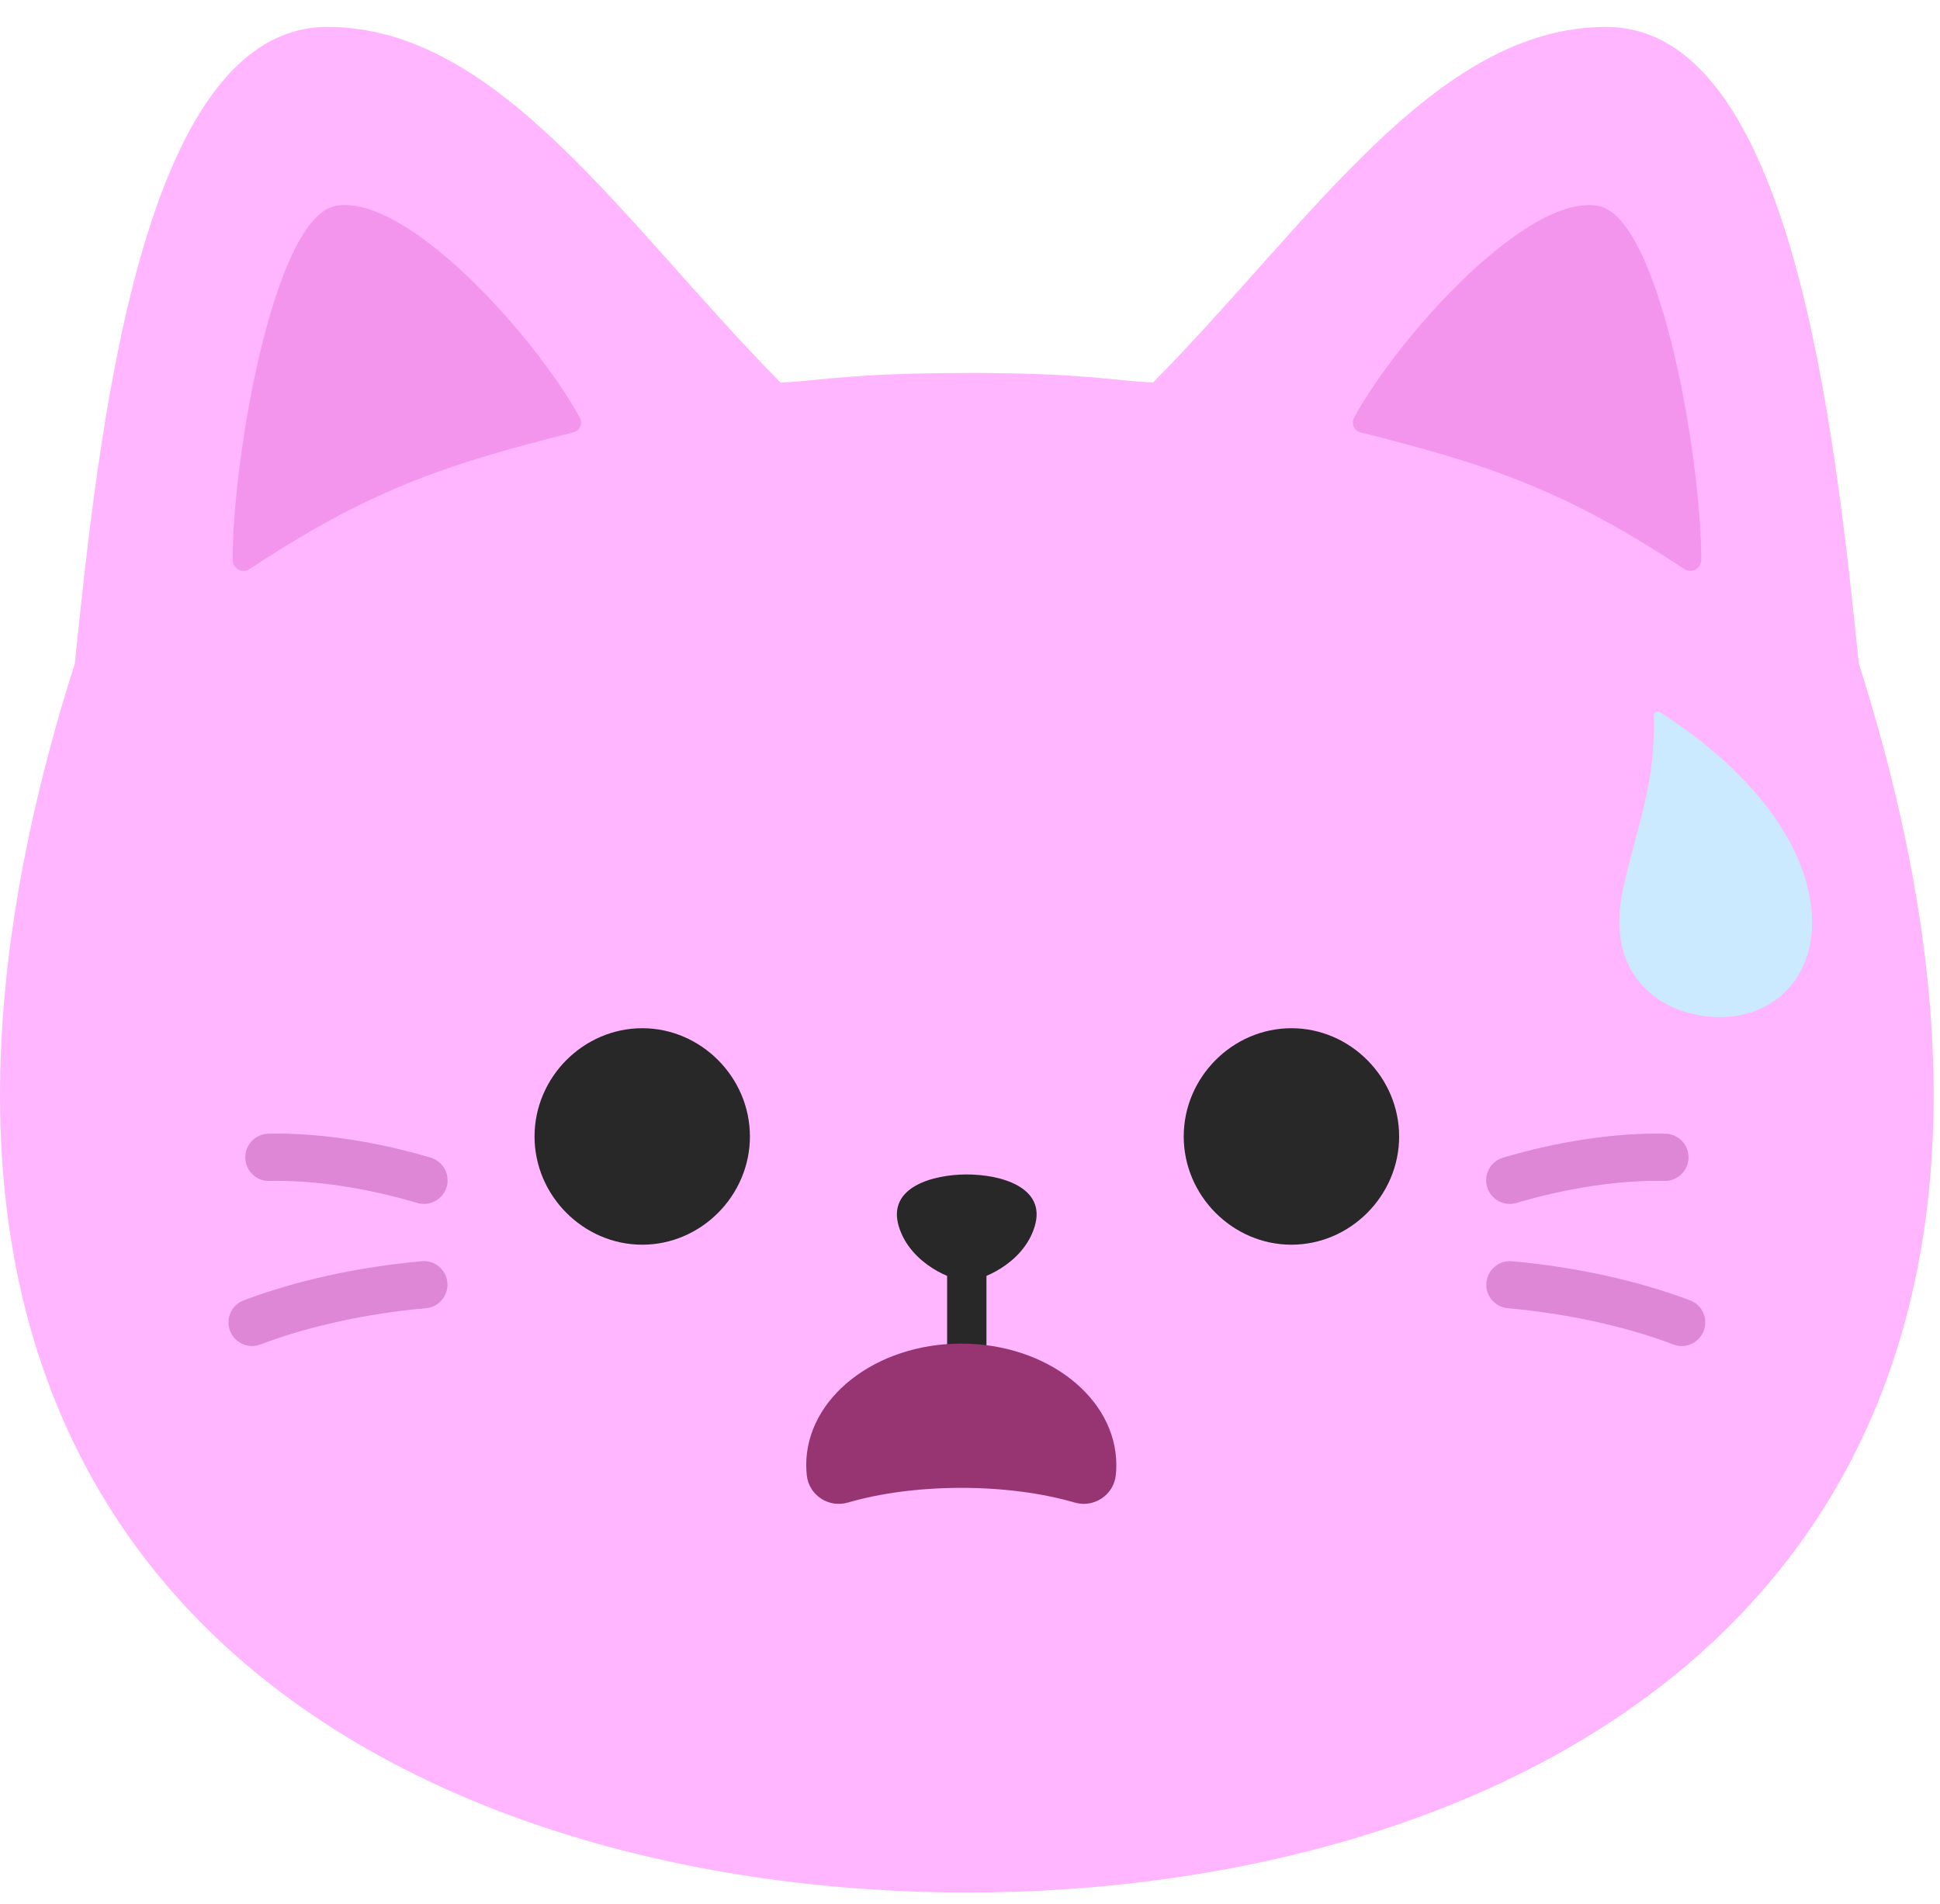
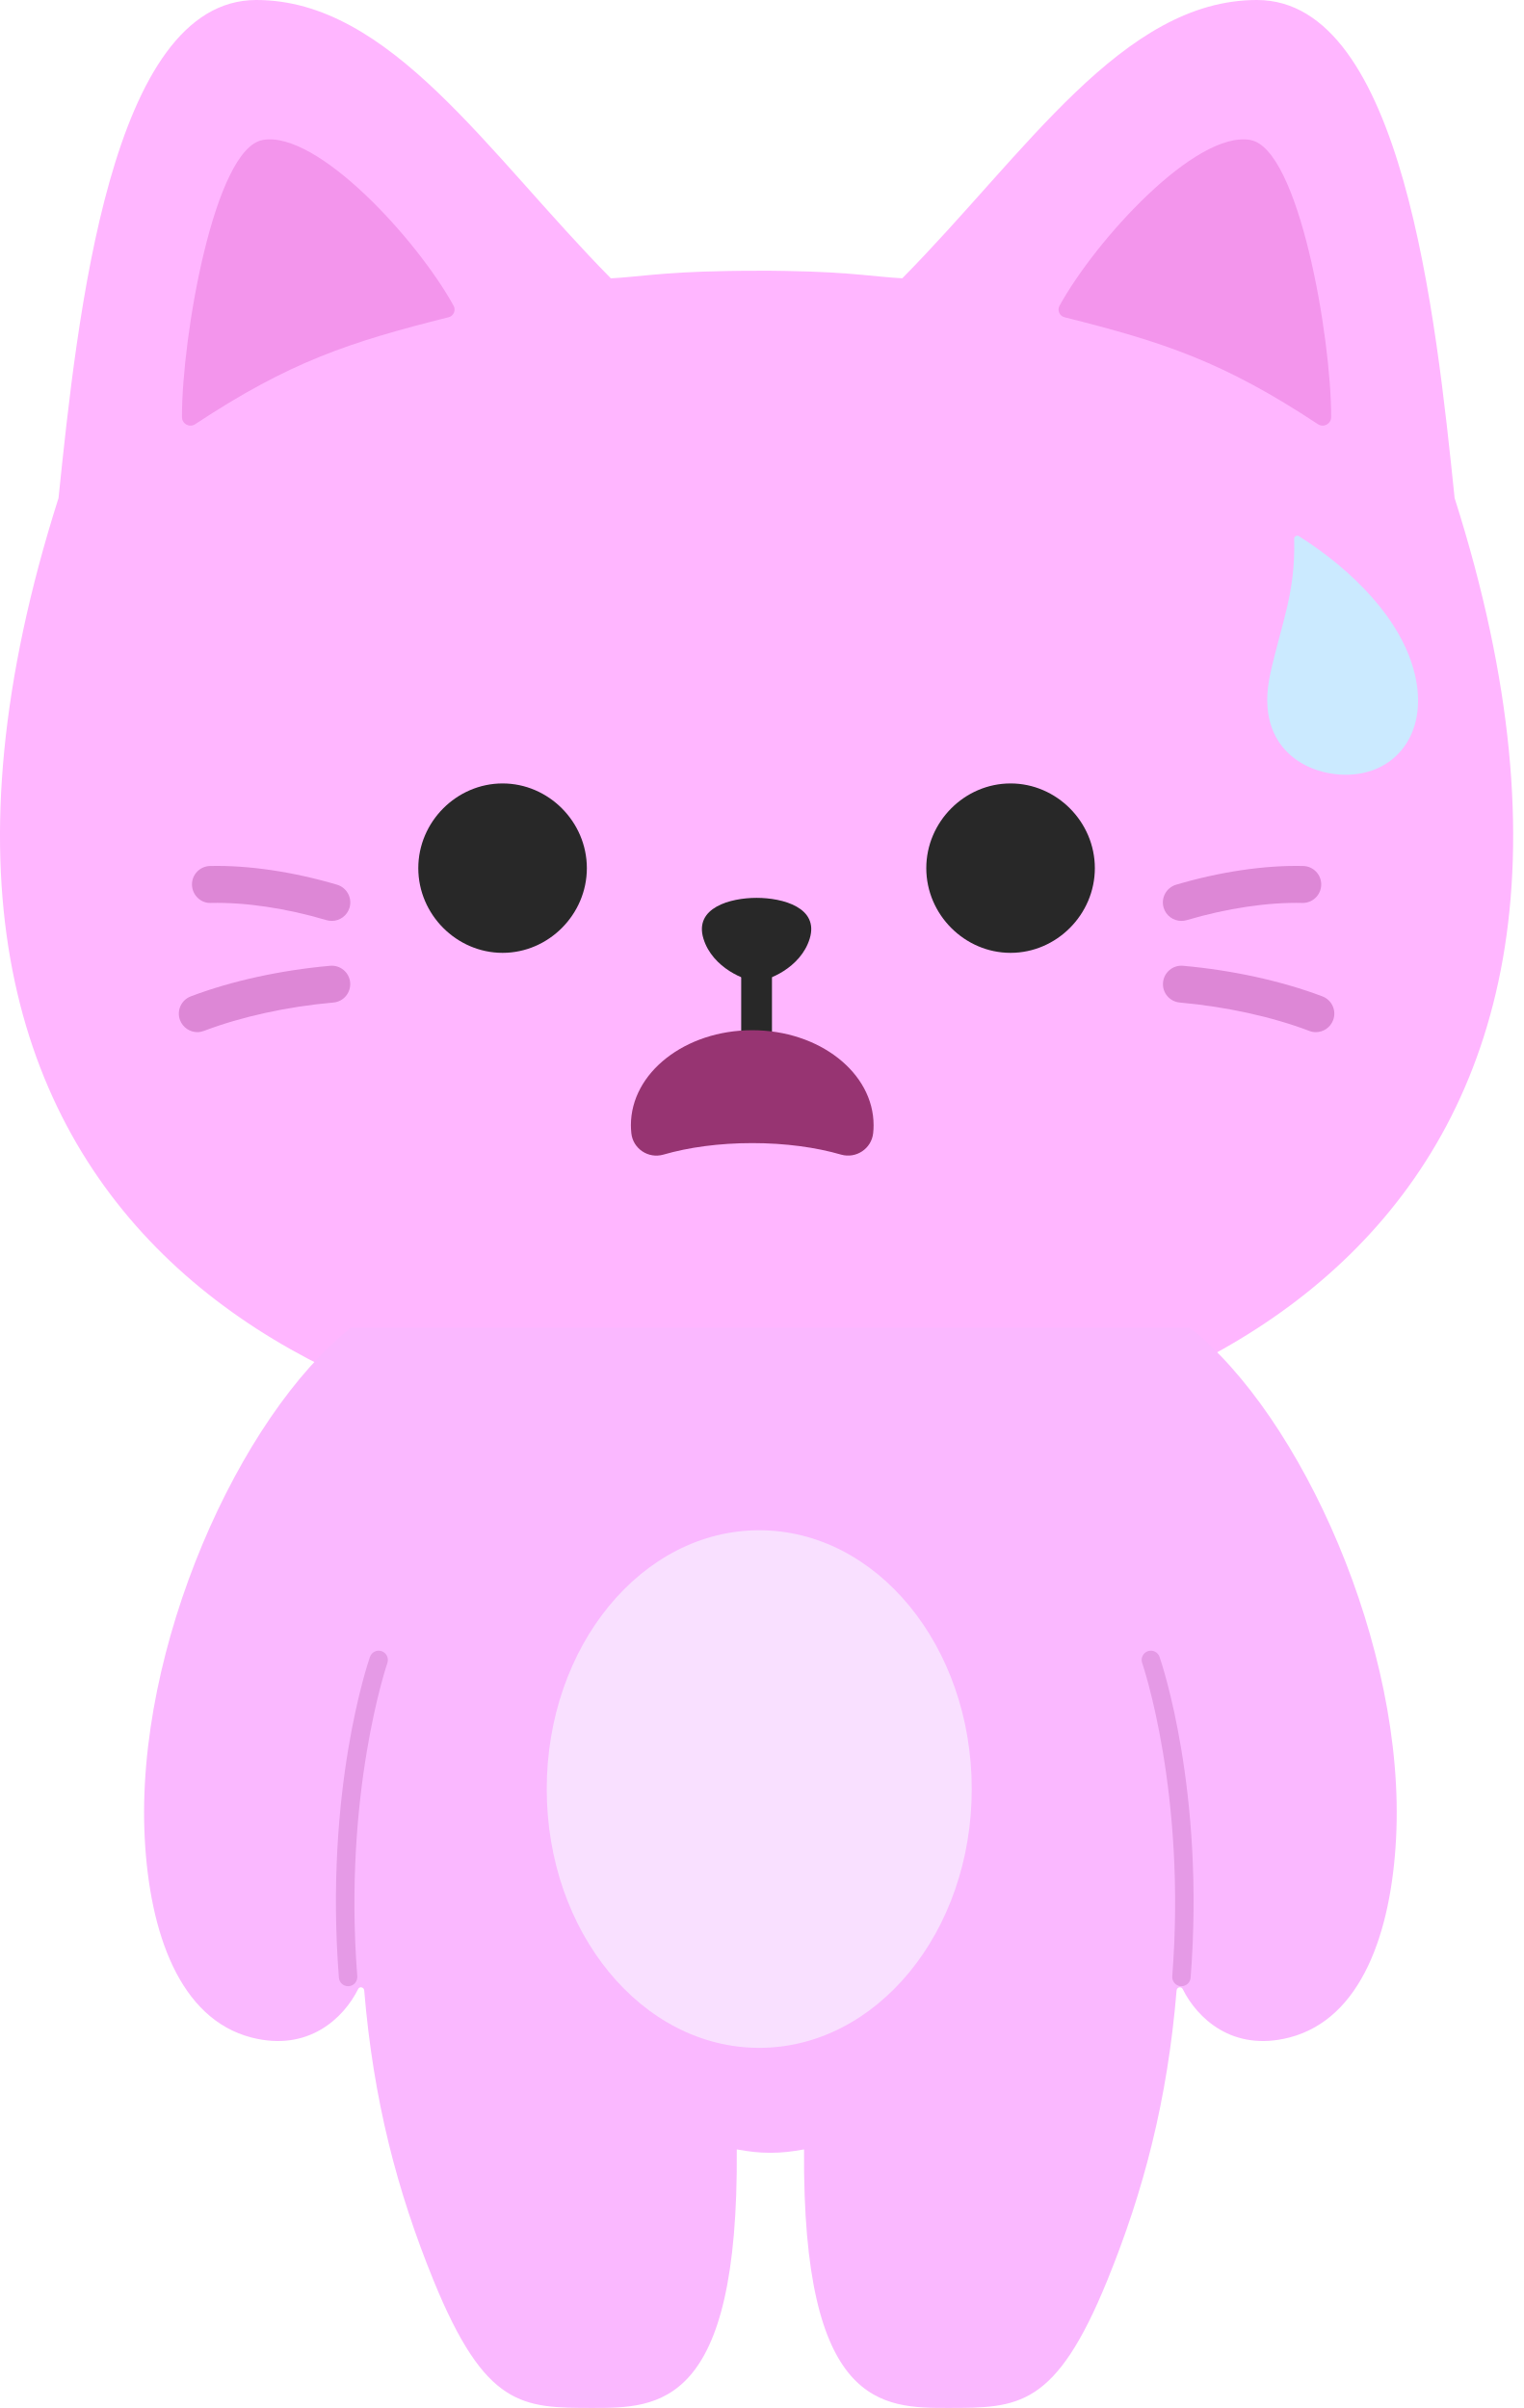
- <svg xmlns="http://www.w3.org/2000/svg" width="54" height="53" viewBox="0 0 54 53" fill="none">
-   <path d="M26.911 10.382C27.29 10.382 27.634 10.384 27.951 10.391C29.204 10.41 30.016 10.469 30.647 10.526C31.209 10.577 31.63 10.627 32.094 10.651C36.489 6.199 39.933 0.75 44.709 0.75C49.898 0.75 51.072 12.011 51.74 18.472C60.059 44.636 41.753 52.687 26.911 52.687C12.069 52.687 -6.235 44.636 2.082 18.472C2.752 12.011 3.923 0.75 9.115 0.75C13.889 0.75 17.335 6.199 21.728 10.653C22.192 10.629 22.613 10.579 23.175 10.528C23.808 10.472 24.62 10.412 25.871 10.393C26.186 10.386 26.532 10.384 26.911 10.384V10.382Z" fill="#FFB6FF" />
-   <path d="M9.347 5.732C7.626 6.039 6.47 12.755 6.477 15.587C6.477 15.832 6.744 15.977 6.945 15.843C10.295 13.632 12.402 12.928 15.962 12.037C16.138 11.993 16.227 11.792 16.14 11.63C14.846 9.28 11.294 5.386 9.347 5.73V5.732Z" fill="#F395EC" />
-   <path d="M44.483 5.732C46.204 6.039 47.36 12.755 47.353 15.587C47.353 15.832 47.086 15.977 46.885 15.843C43.535 13.632 41.428 12.928 37.868 12.037C37.692 11.993 37.603 11.792 37.69 11.63C38.984 9.28 42.536 5.386 44.483 5.73V5.732Z" fill="#F395EC" />
-   <path d="M17.877 34.652C19.512 34.652 20.874 33.288 20.874 31.639C20.874 29.989 19.512 28.625 17.877 28.625C16.241 28.625 14.879 29.989 14.879 31.639C14.879 33.288 16.241 34.652 17.877 34.652Z" fill="#282828" />
-   <path d="M35.947 34.652C34.311 34.652 32.949 33.288 32.949 31.639C32.949 29.989 34.311 28.625 35.947 28.625C37.583 28.625 38.945 29.989 38.945 31.639C38.945 33.288 37.583 34.652 35.947 34.652Z" fill="#282828" />
-   <path d="M26.91 32.696C25.979 32.696 24.681 33.044 25.02 34.148C25.342 35.202 26.542 35.664 26.91 35.664C27.278 35.664 28.478 35.202 28.799 34.148C29.139 33.042 27.84 32.696 26.91 32.696Z" fill="#282828" />
-   <path d="M26.911 38.228C26.608 38.228 26.363 37.983 26.363 37.681V34.79C26.363 34.488 26.608 34.242 26.911 34.242C27.213 34.242 27.458 34.488 27.458 34.79V37.681C27.458 37.983 27.213 38.228 26.911 38.228Z" fill="#282828" />
-   <path d="M7.018 37.473C6.753 37.473 6.503 37.311 6.403 37.048C6.273 36.709 6.444 36.33 6.784 36.201C8.224 35.653 9.985 35.268 11.741 35.112C12.1 35.079 12.422 35.346 12.453 35.708C12.483 36.069 12.218 36.389 11.857 36.42C10.217 36.564 8.581 36.923 7.25 37.429C7.173 37.458 7.094 37.473 7.018 37.473Z" fill="#DD87D6" />
-   <path d="M11.801 33.516C11.74 33.516 11.676 33.507 11.615 33.489C10.183 33.065 8.72 32.848 7.501 32.876C7.144 32.894 6.837 32.598 6.828 32.234C6.82 31.871 7.106 31.571 7.47 31.562C8.819 31.529 10.428 31.766 11.987 32.228C12.335 32.331 12.535 32.697 12.432 33.045C12.346 33.33 12.086 33.516 11.801 33.516Z" fill="#DD87D6" />
-   <path d="M46.809 37.473C46.732 37.473 46.653 37.46 46.577 37.429C45.245 36.923 43.609 36.566 41.969 36.42C41.608 36.387 41.341 36.069 41.374 35.708C41.407 35.346 41.726 35.079 42.086 35.112C43.842 35.268 45.602 35.655 47.043 36.201C47.382 36.33 47.553 36.709 47.424 37.048C47.323 37.311 47.076 37.473 46.809 37.473Z" fill="#DD87D6" />
-   <path d="M42.025 33.516C41.742 33.516 41.48 33.332 41.394 33.045C41.291 32.697 41.491 32.331 41.839 32.228C43.398 31.766 45.003 31.529 46.358 31.562C46.722 31.571 47.009 31.871 47 32.234C46.991 32.591 46.7 32.876 46.343 32.876C46.339 32.876 46.332 32.876 46.328 32.876C45.108 32.848 43.645 33.065 42.213 33.489C42.152 33.507 42.088 33.516 42.027 33.516H42.025Z" fill="#DD87D6" />
-   <path d="M45.182 24.722C45.594 22.883 46.082 21.844 46.032 19.924C46.03 19.836 46.126 19.779 46.2 19.825C48.108 21.034 49.862 22.786 50.326 24.746C50.79 26.706 49.783 28.101 48.246 28.292C46.708 28.482 44.562 27.506 45.184 24.72L45.182 24.722Z" fill="#CBEAFF" />
-   <path d="M31.073 40.784C31.073 40.88 31.069 40.975 31.058 41.069C30.999 41.621 30.451 41.984 29.917 41.831C29.026 41.572 27.935 41.421 26.757 41.421C25.579 41.421 24.489 41.572 23.598 41.831C23.063 41.986 22.514 41.623 22.457 41.069C22.448 40.975 22.441 40.88 22.441 40.786C22.441 38.918 24.373 37.405 26.757 37.405C29.142 37.405 31.073 38.918 31.073 40.786V40.784Z" fill="#973472" />
+ <svg xmlns="http://www.w3.org/2000/svg" width="74" height="117" viewBox="0 0 74 117" fill="none">
+   <path d="M36.755 13.153C37.273 13.153 37.742 13.156 38.176 13.165C39.886 13.192 40.996 13.273 41.857 13.351C42.626 13.419 43.2 13.488 43.834 13.521C49.837 7.441 54.541 0 61.064 0C68.152 0 69.755 15.378 70.667 24.201C82.029 59.931 57.026 70.925 36.755 70.925C16.484 70.925 -8.515 59.931 2.843 24.201C3.759 15.378 5.359 0 12.45 0C18.969 0 23.677 7.441 29.676 13.524C30.31 13.491 30.884 13.422 31.653 13.354C32.517 13.276 33.627 13.195 35.335 13.168C35.765 13.159 36.238 13.156 36.755 13.156V13.153Z" fill="#FFB6FF" />
+   <path d="M12.761 6.804C10.41 7.222 8.831 16.395 8.84 20.262C8.84 20.597 9.205 20.794 9.48 20.612C14.056 17.591 16.933 16.631 21.796 15.414C22.035 15.354 22.157 15.079 22.038 14.858C20.27 11.649 15.419 6.331 12.761 6.801V6.804Z" fill="#F395EC" />
+   <path d="M60.748 6.804C63.099 7.222 64.678 16.395 64.669 20.262C64.669 20.597 64.304 20.794 64.029 20.612C59.453 17.591 56.576 16.631 51.713 15.414C51.474 15.354 51.352 15.079 51.471 14.858C53.239 11.649 58.09 6.331 60.748 6.801V6.804Z" fill="#F395EC" />
+   <path d="M24.416 46.297C26.65 46.297 28.51 44.434 28.51 42.182C28.51 39.93 26.65 38.066 24.416 38.066C22.181 38.066 20.321 39.93 20.321 42.182C20.321 44.434 22.181 46.297 24.416 46.297Z" fill="#282828" />
+   <path d="M49.094 46.297C46.86 46.297 45 44.434 45 42.182C45 39.93 46.86 38.066 49.094 38.066C51.328 38.066 53.189 39.93 53.189 42.182C53.189 44.434 51.328 46.297 49.094 46.297Z" fill="#282828" />
+   <path d="M36.755 43.625C35.484 43.625 33.711 44.1 34.174 45.608C34.614 47.046 36.253 47.677 36.755 47.677C37.258 47.677 38.896 47.046 39.336 45.608C39.8 44.097 38.026 43.625 36.755 43.625Z" fill="#282828" />
+   <path d="M36.755 51.179C36.343 51.179 36.008 50.844 36.008 50.432V46.484C36.008 46.071 36.343 45.736 36.755 45.736C37.168 45.736 37.503 46.071 37.503 46.484V50.432C37.503 50.844 37.168 51.179 36.755 51.179Z" fill="#282828" />
+   <path d="M9.588 50.15C9.226 50.15 8.885 49.928 8.747 49.569C8.571 49.106 8.804 48.588 9.268 48.412C11.236 47.664 13.64 47.138 16.039 46.926C16.529 46.881 16.969 47.246 17.011 47.739C17.053 48.233 16.691 48.669 16.197 48.711C13.957 48.908 11.723 49.399 9.905 50.09C9.8 50.129 9.692 50.15 9.588 50.15Z" fill="#DD87D6" />
+   <path d="M16.119 44.745C16.036 44.745 15.949 44.733 15.865 44.709C13.909 44.129 11.911 43.833 10.246 43.872C9.758 43.896 9.339 43.492 9.327 42.995C9.315 42.499 9.707 42.089 10.204 42.077C12.046 42.032 14.244 42.355 16.374 42.986C16.849 43.127 17.121 43.627 16.981 44.102C16.864 44.491 16.508 44.745 16.119 44.745Z" fill="#DD87D6" />
+   <path d="M63.924 50.15C63.819 50.15 63.711 50.132 63.607 50.09C61.788 49.399 59.554 48.911 57.314 48.711C56.821 48.666 56.456 48.233 56.501 47.739C56.546 47.246 56.982 46.881 57.473 46.926C59.871 47.138 62.276 47.667 64.244 48.412C64.707 48.588 64.941 49.106 64.764 49.569C64.627 49.928 64.289 50.15 63.924 50.15Z" fill="#DD87D6" />
+   <path d="M57.392 44.745C57.006 44.745 56.647 44.494 56.53 44.102C56.39 43.627 56.662 43.127 57.137 42.986C59.267 42.355 61.459 42.032 63.31 42.077C63.807 42.089 64.198 42.499 64.186 42.995C64.174 43.483 63.777 43.872 63.289 43.872C63.283 43.872 63.274 43.872 63.268 43.872C61.602 43.833 59.605 44.129 57.649 44.709C57.565 44.733 57.478 44.745 57.395 44.745H57.392Z" fill="#DD87D6" />
+   <path d="M61.711 32.737C62.273 30.225 62.94 28.807 62.871 26.184C62.868 26.065 63 25.987 63.102 26.05C65.707 27.701 68.102 30.093 68.736 32.77C69.37 35.447 67.994 37.352 65.895 37.612C63.795 37.872 60.865 36.538 61.714 32.734L61.711 32.737Z" fill="#CBEAFF" />
+   <path d="M42.44 54.67C42.44 54.802 42.434 54.931 42.419 55.059C42.338 55.813 41.59 56.309 40.861 56.1C39.644 55.747 38.154 55.541 36.545 55.541C34.936 55.541 33.447 55.747 32.23 56.1C31.5 56.312 30.749 55.816 30.671 55.059C30.659 54.931 30.65 54.802 30.65 54.673C30.65 52.122 33.288 50.056 36.545 50.056C39.802 50.056 42.44 52.122 42.44 54.673V54.67Z" fill="#973472" />
+   <path d="M37.427 104.6C38.011 104.6 38.446 104.543 39.062 104.435C38.967 116.996 42.872 116.999 46.073 116.996C49.463 116.993 51.272 116.996 53.8 110.783C55.556 106.468 56.716 102.051 57.16 96.711C57.175 96.549 57.386 96.501 57.457 96.645C58.155 98.051 59.873 99.712 62.638 98.999C66.149 98.093 67.585 93.877 67.822 89.331C68.311 80.03 63.194 68.774 57.806 64.51H17.049C11.66 68.774 6.544 80.033 7.032 89.331C7.269 93.877 8.708 98.093 12.217 98.999C14.982 99.712 16.699 98.051 17.398 96.645C17.469 96.501 17.679 96.549 17.694 96.711C18.138 102.051 19.296 106.465 21.054 110.783C23.583 116.996 25.392 116.993 28.782 116.996C31.983 116.996 35.891 116.996 35.793 104.435C36.409 104.543 36.841 104.6 37.427 104.6Z" fill="#FAB8FF" />
+   <path d="M36.884 99.501C42.586 99.501 47.208 93.871 47.208 86.926C47.208 79.981 42.586 74.352 36.884 74.352C31.183 74.352 26.561 79.981 26.561 86.926C26.561 93.871 31.183 99.501 36.884 99.501Z" fill="#F9E0FF" />
+   <path d="M16.909 96.506C16.676 96.506 16.482 96.326 16.464 96.091C15.757 86.994 17.882 80.763 17.974 80.505C18.055 80.27 18.311 80.147 18.544 80.228C18.777 80.309 18.899 80.568 18.819 80.802C18.798 80.865 16.664 87.126 17.357 96.022C17.374 96.272 17.192 96.488 16.945 96.506C16.933 96.506 16.921 96.506 16.909 96.506Z" fill="#E59AE6" />
+   <path d="M57.398 96.506C57.398 96.506 57.374 96.506 57.362 96.506C57.114 96.488 56.932 96.269 56.95 96.022C57.645 87.111 55.511 80.865 55.488 80.802C55.407 80.568 55.529 80.309 55.762 80.228C55.995 80.147 56.252 80.27 56.332 80.505C56.422 80.766 58.55 86.994 57.842 96.091C57.824 96.329 57.627 96.506 57.398 96.506Z" fill="#E59AE6" />
</svg>
